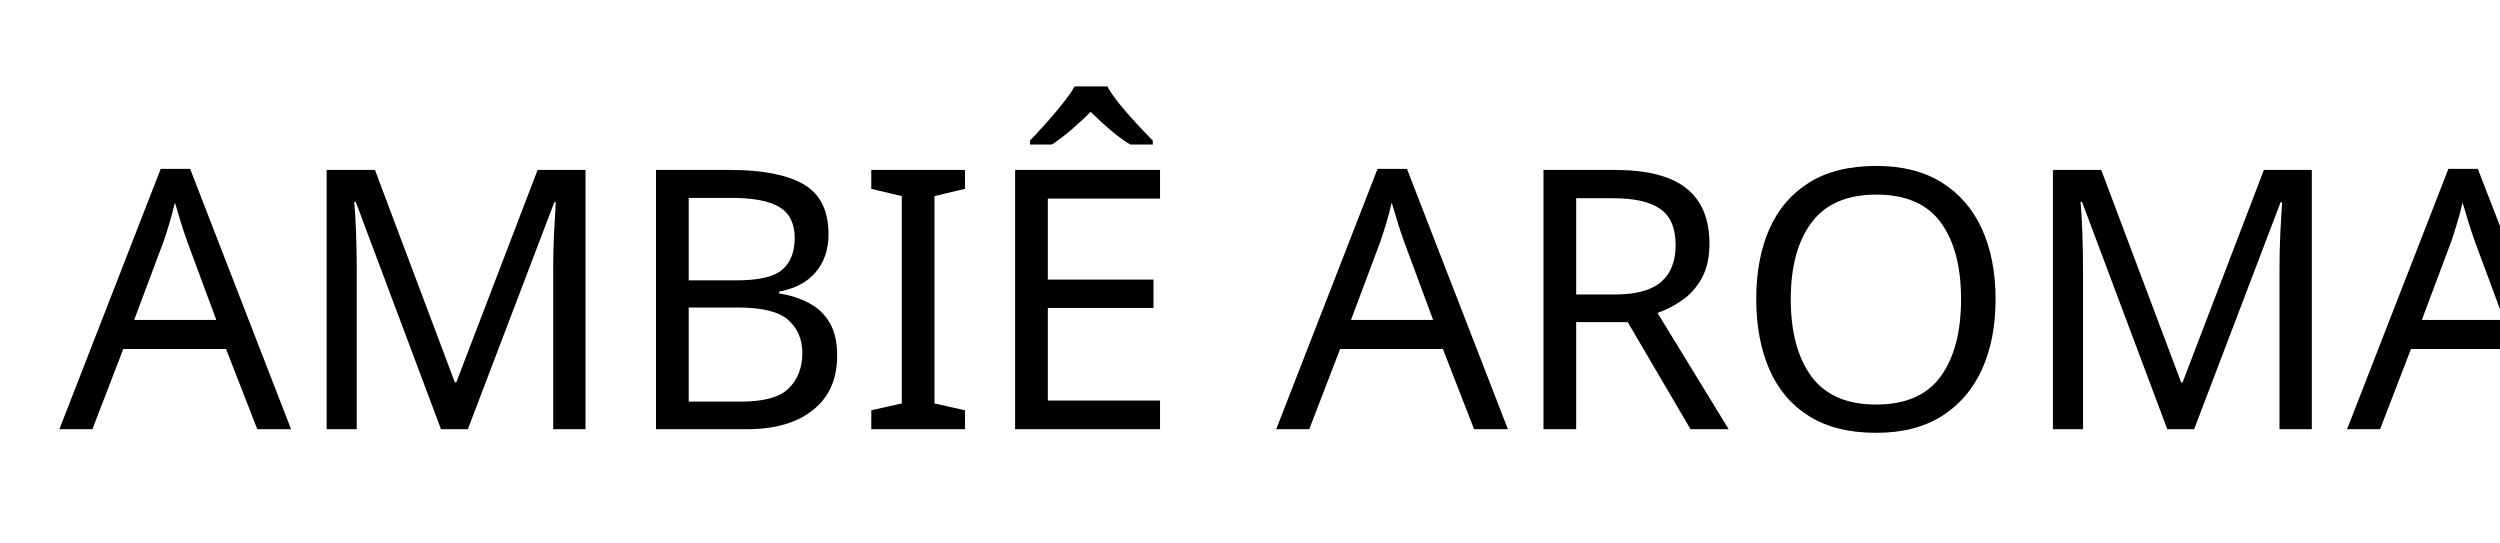
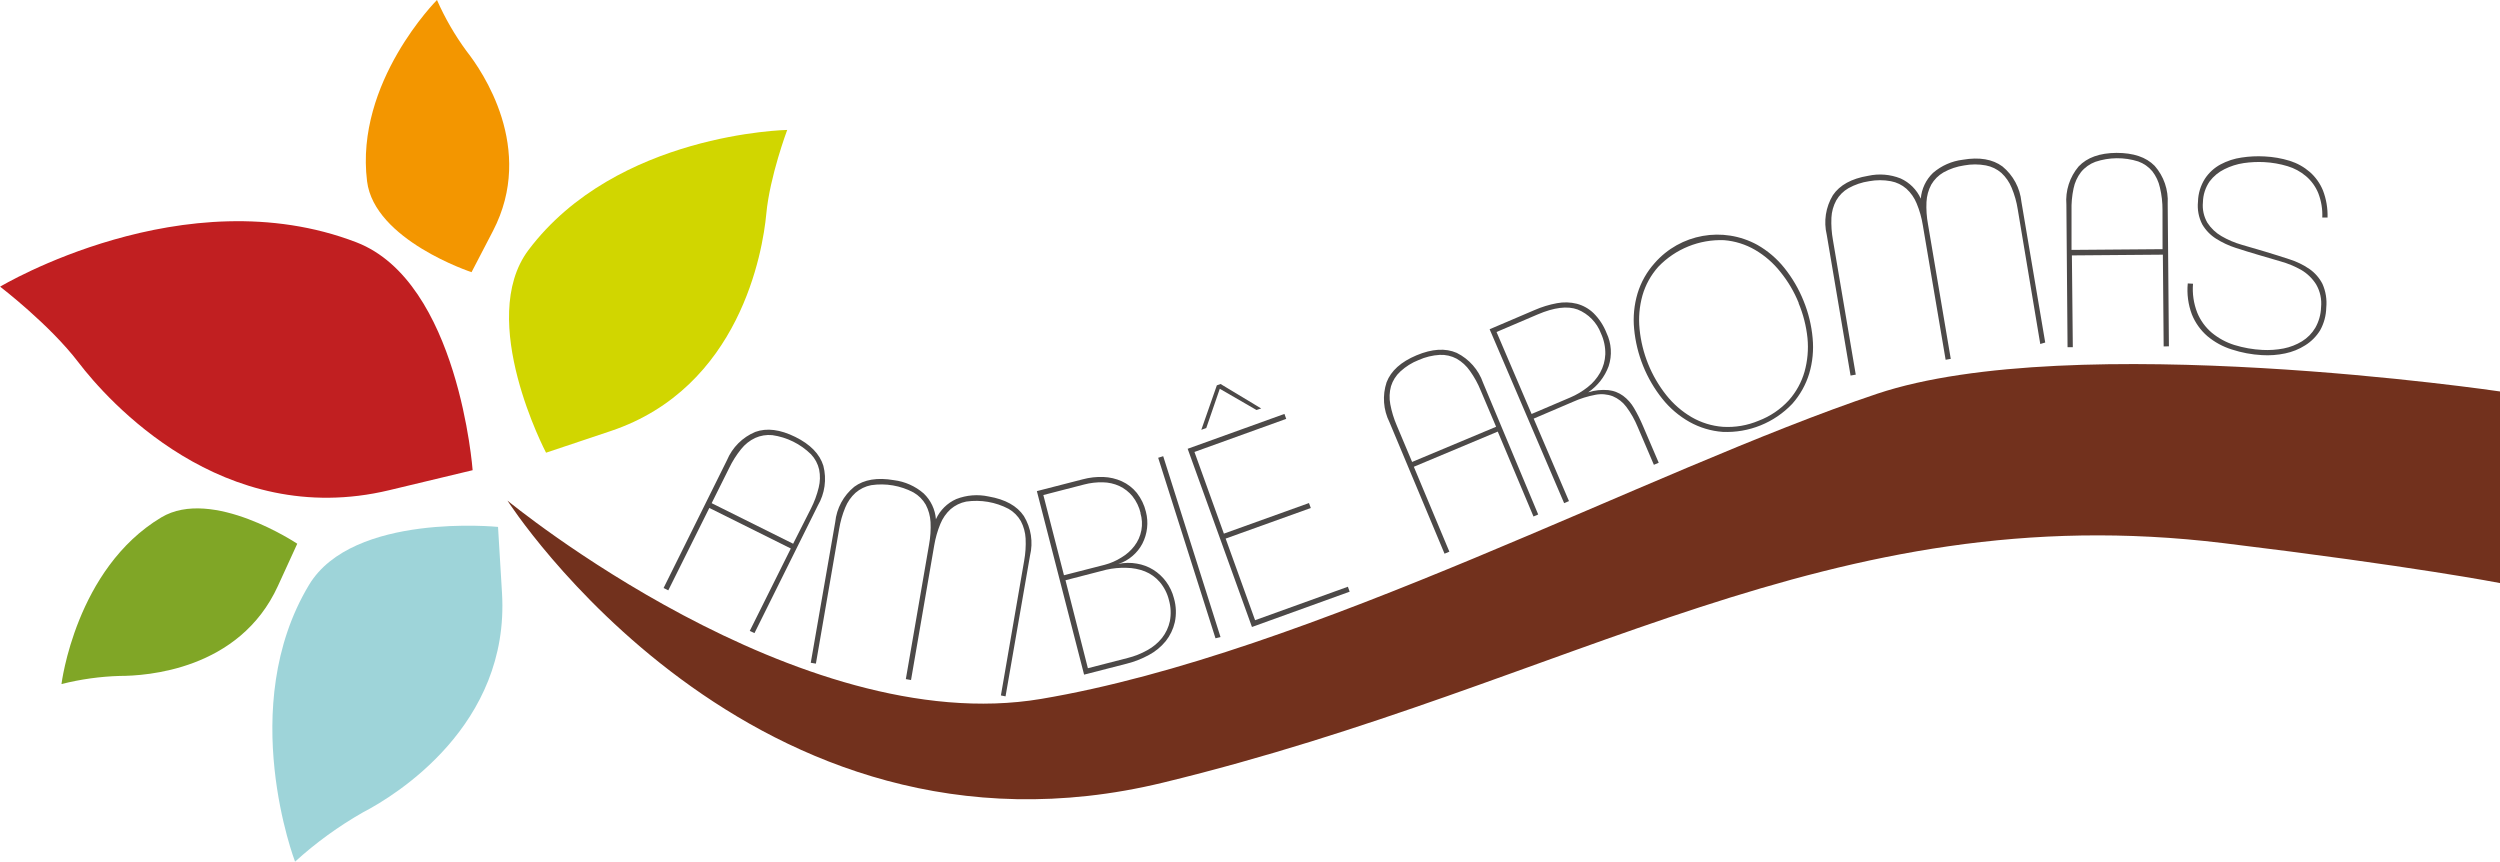
- <svg xmlns="http://www.w3.org/2000/svg" version="1.1" id="Camada_1" x="0px" y="0px" viewBox="0 0 495.7 107.6" style="enable-background:new 0 0 495.7 107.6;" xml:space="preserve">
-   <style type="text/css">
- 	.st0{font-family:'ClementePDaa-Hairline';}
- 	.st1{font-size:72px;}
- </style>
-   <text transform="matrix(1 0 0 1 11.7753 85.1019)" class="st0 st1">AMBIÊ AROMAS</text>
+ <svg xmlns="http://www.w3.org/2000/svg" id="Camada_1" data-name="Camada 1" viewBox="0 0 408.66 140.84">
+   <defs>
+     <style>.cls-1{fill:#4c4948;}.cls-2{fill:#80a626;}.cls-3{fill:#d1d600;}.cls-4{fill:#9ed4d9;}.cls-5{fill:#f39600;}.cls-6{fill:#c11f21;}.cls-7{fill:#72311d;}</style>
+   </defs>
+   <path class="cls-1" d="M133.73,111l6.71-13.47-13.32-6.63-6.71,13.47-.77-.38L130,83.1a8.63,8.63,0,0,1,4.64-4.63c1.89-.68,4.06-.4,6.53.82s4,2.8,4.59,4.72a8.61,8.61,0,0,1-.9,6.49L134.5,111.36Zm10-20A15.62,15.62,0,0,0,145,87.56a6.68,6.68,0,0,0,.07-2.94,5.33,5.33,0,0,0-1.33-2.49A11.29,11.29,0,0,0,137.41,79a5.55,5.55,0,0,0-2.8.46,6.47,6.47,0,0,0-2.3,1.83,15.82,15.82,0,0,0-1.95,3.09l-2.86,5.74,13.32,6.63Z" transform="translate(-11.17 -7.87)" />
+   <path class="cls-1" d="M174.78,121.55l3.8-22a16,16,0,0,0,.24-3.67,6.88,6.88,0,0,0-.78-2.83,5.39,5.39,0,0,0-2-2,11.41,11.41,0,0,0-6.93-1.19,5.55,5.55,0,0,0-2.55,1.24,6.63,6.63,0,0,0-1.68,2.42,16.37,16.37,0,0,0-1,3.51l-3.79,22-.85-.15,3.8-22a16,16,0,0,0,.24-3.67,6.93,6.93,0,0,0-.78-2.84,5.37,5.37,0,0,0-2-2,11.23,11.23,0,0,0-6.93-1.19,5.45,5.45,0,0,0-2.55,1.24,6.59,6.59,0,0,0-1.68,2.41,15.78,15.78,0,0,0-1,3.52l-3.8,22-.84-.14,4-23a8.56,8.56,0,0,1,3.11-5.77c1.61-1.19,3.78-1.55,6.49-1.08a9.14,9.14,0,0,1,4.86,2.17,6.55,6.55,0,0,1,2,4.21,6.6,6.6,0,0,1,3.32-3.29,9.17,9.17,0,0,1,5.31-.42c2.71.47,4.63,1.53,5.75,3.2a8.56,8.56,0,0,1,1,6.47l-4,23Z" transform="translate(-11.17 -7.87)" />
+   <path class="cls-1" d="M203.07,105.67a8.07,8.07,0,0,1,.14,3.91,7.77,7.77,0,0,1-1.49,3.1,9.06,9.06,0,0,1-2.75,2.26,15.42,15.42,0,0,1-3.59,1.41l-7,1.8-7.72-30,7.5-1.93a11.4,11.4,0,0,1,3.38-.38,8,8,0,0,1,3,.7A6.77,6.77,0,0,1,197,88.44a8.07,8.07,0,0,1,1.49,3.1,7.36,7.36,0,0,1-.58,5.19,6.71,6.71,0,0,1-1.59,2,6.41,6.41,0,0,1-2.34,1.32A7.91,7.91,0,0,1,197,100a7.29,7.29,0,0,1,2.68,1,7.59,7.59,0,0,1,2.1,1.94A7.9,7.9,0,0,1,203.07,105.67Zm-5.44-13.88a7.17,7.17,0,0,0-1.34-2.8,6.14,6.14,0,0,0-2.14-1.67,6.73,6.73,0,0,0-2.71-.61,11,11,0,0,0-3.06.36l-6.66,1.72,3.37,13.11,6.67-1.71A9.77,9.77,0,0,0,194.48,99a7.4,7.4,0,0,0,2.1-1.85,6,6,0,0,0,1-5.44ZM202.26,106a7.24,7.24,0,0,0-1.52-3,6.29,6.29,0,0,0-2.42-1.73,8.55,8.55,0,0,0-3-.58A13.07,13.07,0,0,0,192,101l-6.66,1.72L189,117.1l6.53-1.68a12.8,12.8,0,0,0,3.17-1.26,7.94,7.94,0,0,0,2.41-2,6.71,6.71,0,0,0,1.29-2.75A7.45,7.45,0,0,0,202.26,106Z" transform="translate(-11.17 -7.87)" />
+   <path class="cls-1" d="M209.86,112.21,200.49,82.7l.82-.26L210.68,112Z" transform="translate(-11.17 -7.87)" />
+   <path class="cls-1" d="M215.82,110.36,205.31,81.23l15.82-5.7.29.81-15,5.41,4.81,13.35,13.91-5,.3.81-13.92,5,4.81,13.34,15.17-5.47.29.81Zm.74-35.47-6-3.47-2.21,6.42-.81.29,2.54-7.27.61-.22,6.64,4Z" transform="translate(-11.17 -7.87)" />
+   <path class="cls-1" d="M261.84,92.3,256,78.42l-13.72,5.75,5.81,13.88-.79.33-9-21.49a8.59,8.59,0,0,1-.47-6.54q1.08-2.8,4.89-4.4t6.57-.4a8.62,8.62,0,0,1,4.32,4.92l9,21.5Zm-8.62-20.58a15.36,15.36,0,0,0-1.77-3.22,6.64,6.64,0,0,0-2.18-2,5.29,5.29,0,0,0-2.75-.62,9.82,9.82,0,0,0-3.45.84,9.54,9.54,0,0,0-3,1.88A5.45,5.45,0,0,0,238.55,71a6.54,6.54,0,0,0-.12,2.94,16.33,16.33,0,0,0,1.07,3.5L242,83.38l13.73-5.75Z" transform="translate(-11.17 -7.87)" />
+   <path class="cls-1" d="M273.78,62.3a7.31,7.31,0,0,1,.35,5.42A8.84,8.84,0,0,1,270.78,72a8.4,8.4,0,0,1,3.3-.36,5,5,0,0,1,2.41.93,6.64,6.64,0,0,1,1.78,2,25.07,25.07,0,0,1,1.45,2.89l2.59,6.05-.79.34-2.64-6.17a15,15,0,0,0-1.86-3.3,5.34,5.34,0,0,0-2.22-1.74,5.22,5.22,0,0,0-2.81-.24,16.19,16.19,0,0,0-3.71,1.16l-6.41,2.74,5.77,13.48-.79.34L254.67,61.69,262,58.56a16.69,16.69,0,0,1,3.68-1.13,7.62,7.62,0,0,1,3.24.09,6.23,6.23,0,0,1,2.74,1.54A9.37,9.37,0,0,1,273.78,62.3Zm-.91.07a6.78,6.78,0,0,0-3.82-3.91c-1.67-.61-3.84-.34-6.53.81l-6.72,2.87,5.73,13.4,6.33-2.7a12.37,12.37,0,0,0,2.83-1.68,8,8,0,0,0,2.05-2.38,6.76,6.76,0,0,0,.84-3A7.7,7.7,0,0,0,272.87,62.37Z" transform="translate(-11.17 -7.87)" />
+   <path class="cls-1" d="M306,57.08a21,21,0,0,1,1.47,6.06,15.25,15.25,0,0,1-.56,5.8,13.26,13.26,0,0,1-2.77,4.94,14.79,14.79,0,0,1-11.37,4.59,13.11,13.11,0,0,1-5.43-1.63,15.3,15.3,0,0,1-4.43-3.77,21.52,21.52,0,0,1-4.62-11.45,15.22,15.22,0,0,1,.56-5.79,13.15,13.15,0,0,1,2.78-4.94,13.62,13.62,0,0,1,16.79-3,15.36,15.36,0,0,1,4.43,3.78A21.31,21.31,0,0,1,306,57.08Zm-.8.33a19.86,19.86,0,0,0-3-5.09,14.74,14.74,0,0,0-4.15-3.61A12,12,0,0,0,293,47.13a14.13,14.13,0,0,0-10.76,4.35,12,12,0,0,0-2.59,4.69,14.85,14.85,0,0,0-.47,5.48,20.62,20.62,0,0,0,4.36,10.8,14.88,14.88,0,0,0,4.15,3.61,12,12,0,0,0,5.11,1.58,13,13,0,0,0,5.85-1,12.89,12.89,0,0,0,4.92-3.33,12,12,0,0,0,2.58-4.69,15.07,15.07,0,0,0,.48-5.48A20.24,20.24,0,0,0,305.17,57.41Z" transform="translate(-11.17 -7.87)" />
+   <path class="cls-1" d="M344.68,64.1,341,42.1a15,15,0,0,0-1-3.54,6.81,6.81,0,0,0-1.67-2.42,5.4,5.4,0,0,0-2.54-1.23,9.64,9.64,0,0,0-3.55,0,9.84,9.84,0,0,0-3.38,1.14,5.53,5.53,0,0,0-2,2,6.76,6.76,0,0,0-.78,2.84,15.87,15.87,0,0,0,.25,3.64l3.72,22-.84.15-3.73-22a15.55,15.55,0,0,0-1-3.54,6.62,6.62,0,0,0-1.68-2.42,5.36,5.36,0,0,0-2.54-1.23,9.64,9.64,0,0,0-3.55,0,9.92,9.92,0,0,0-3.38,1.14,5.42,5.42,0,0,0-2,2,6.58,6.58,0,0,0-.79,2.84,16.45,16.45,0,0,0,.25,3.64l3.73,22-.85.15-3.89-23a8.62,8.62,0,0,1,1-6.48c1.12-1.66,3.05-2.72,5.76-3.17a9.08,9.08,0,0,1,5.31.43,6.62,6.62,0,0,1,3.3,3.3,6.59,6.59,0,0,1,2-4.21,9.12,9.12,0,0,1,4.87-2.15q4.06-.69,6.48,1.1a8.6,8.6,0,0,1,3.1,5.78l3.89,23Z" transform="translate(-11.17 -7.87)" />
+   <path class="cls-1" d="M364.85,64.5l-.13-15-14.87.12L350,64.62h-.86l-.19-23.31a8.58,8.58,0,0,1,2-6.23q2.07-2.19,6.19-2.22c2.76,0,4.83.68,6.24,2.12a8.6,8.6,0,0,1,2.13,6.19l.2,23.31Zm-.19-22.32a15.26,15.26,0,0,0-.42-3.65A6.66,6.66,0,0,0,363,35.87a5.33,5.33,0,0,0-2.31-1.61,11.31,11.31,0,0,0-7,.06A5.5,5.5,0,0,0,351.34,36a6.54,6.54,0,0,0-1.22,2.68,15.38,15.38,0,0,0-.33,3.63l0,6.41,14.88-.12Z" transform="translate(-11.17 -7.87)" />
+   <path class="cls-1" d="M391.43,58.15a8,8,0,0,1-1,3.71A7.54,7.54,0,0,1,388,64.31a9.76,9.76,0,0,1-3.28,1.33,14.06,14.06,0,0,1-3.8.28A19.05,19.05,0,0,1,376,65a11.57,11.57,0,0,1-4-2.18,9.28,9.28,0,0,1-2.54-3.56,11.35,11.35,0,0,1-.67-5.06l.86.05a10.57,10.57,0,0,0,.69,4.73,8.53,8.53,0,0,0,2.38,3.28,10.91,10.91,0,0,0,3.68,2,18.67,18.67,0,0,0,4.59.81,14.29,14.29,0,0,0,3.48-.24,9.18,9.18,0,0,0,3-1.17,6.47,6.47,0,0,0,2.17-2.21,7.25,7.25,0,0,0,.94-3.35,6.19,6.19,0,0,0-.81-3.75A7.18,7.18,0,0,0,387.35,52a15.23,15.23,0,0,0-3.41-1.41c-1.25-.36-2.46-.71-3.62-1.06s-2.46-.73-3.66-1.13a14.21,14.21,0,0,1-3.24-1.51,6.83,6.83,0,0,1-2.26-2.34,6.63,6.63,0,0,1-.7-3.7,7.31,7.31,0,0,1,1.14-3.77,7.09,7.09,0,0,1,2.56-2.34,10.39,10.39,0,0,1,3.44-1.12,18.14,18.14,0,0,1,3.74-.18,16.73,16.73,0,0,1,4.13.72A9.26,9.26,0,0,1,388.76,36a8.14,8.14,0,0,1,2.13,3,11.38,11.38,0,0,1,.75,4.43l-.86,0a9.87,9.87,0,0,0-.66-4,7.26,7.26,0,0,0-2-2.76,8.34,8.34,0,0,0-3-1.63,16,16,0,0,0-3.84-.67,17.32,17.32,0,0,0-3.35.16,10.43,10.43,0,0,0-3.15,1,6.7,6.7,0,0,0-2.42,2,6.21,6.21,0,0,0-1.09,3.39,5.58,5.58,0,0,0,.74,3.38,6.82,6.82,0,0,0,2.29,2.17,14.53,14.53,0,0,0,3.31,1.41L381.43,49c1.41.43,2.75.84,4,1.26a12.29,12.29,0,0,1,3.25,1.58,6.68,6.68,0,0,1,2.13,2.44A7.66,7.66,0,0,1,391.43,58.15Z" transform="translate(-11.17 -7.87)" />
+   <path class="cls-2" d="M59.76,96.75s-13.9-9.3-22.23-4.3c-14,8.38-16.31,27.24-16.31,27.24a44.14,44.14,0,0,1,9.54-1.33c4.2,0,19.54-.9,25.84-14.71l3.16-6.9Z" transform="translate(-11.17 -7.87)" />
+   <path class="cls-3" d="M100.43,81.87S89,60.15,97.55,48.75c14.4-19.14,42.3-19.64,42.3-19.64S137,36.7,136.43,42.84,132.13,71.25,111,78.33l-10.57,3.54Z" transform="translate(-11.17 -7.87)" />
+   <path class="cls-4" d="M92.58,94s-23.74-2.4-30.89,9.47c-12,19.93-2.29,45.25-2.29,45.25a62.35,62.35,0,0,1,11.12-8.07c5.32-2.75,24-14.22,22.71-35.84C92.61,94.56,92.58,94,92.58,94Z" transform="translate(-11.17 -7.87)" />
+   <path class="cls-5" d="M88.25,52.36S72.36,47.14,71.17,37.49C69.17,21.31,82.6,7.87,82.6,7.87a44.31,44.31,0,0,0,4.82,8.34C90,19.48,98.75,32.16,91.75,45.63c-3.32,6.37-3.5,6.73-3.5,6.73Z" transform="translate(-11.17 -7.87)" />
+   <path class="cls-6" d="M88.43,84.74s-2.27-30.81-19-37.26c-28.13-10.82-58.24,7.25-58.24,7.25s8.1,6.2,12.8,12.37S47.51,94.54,74.79,88l13.64-3.27Z" transform="translate(-11.17 -7.87)" />
+   <path class="cls-7" d="M419.83,71.86S350,61.54,318,72.24c-37.4,12.54-92.58,42.46-136.66,49.88-39.74,6.7-87.22-32.42-87.22-32.42s39.9,62.43,107.17,46.1S310,88.79,374.61,96.65c31.28,3.8,45.22,6.53,45.22,6.53V71.86Z" transform="translate(-11.17 -7.87)" />
</svg>
